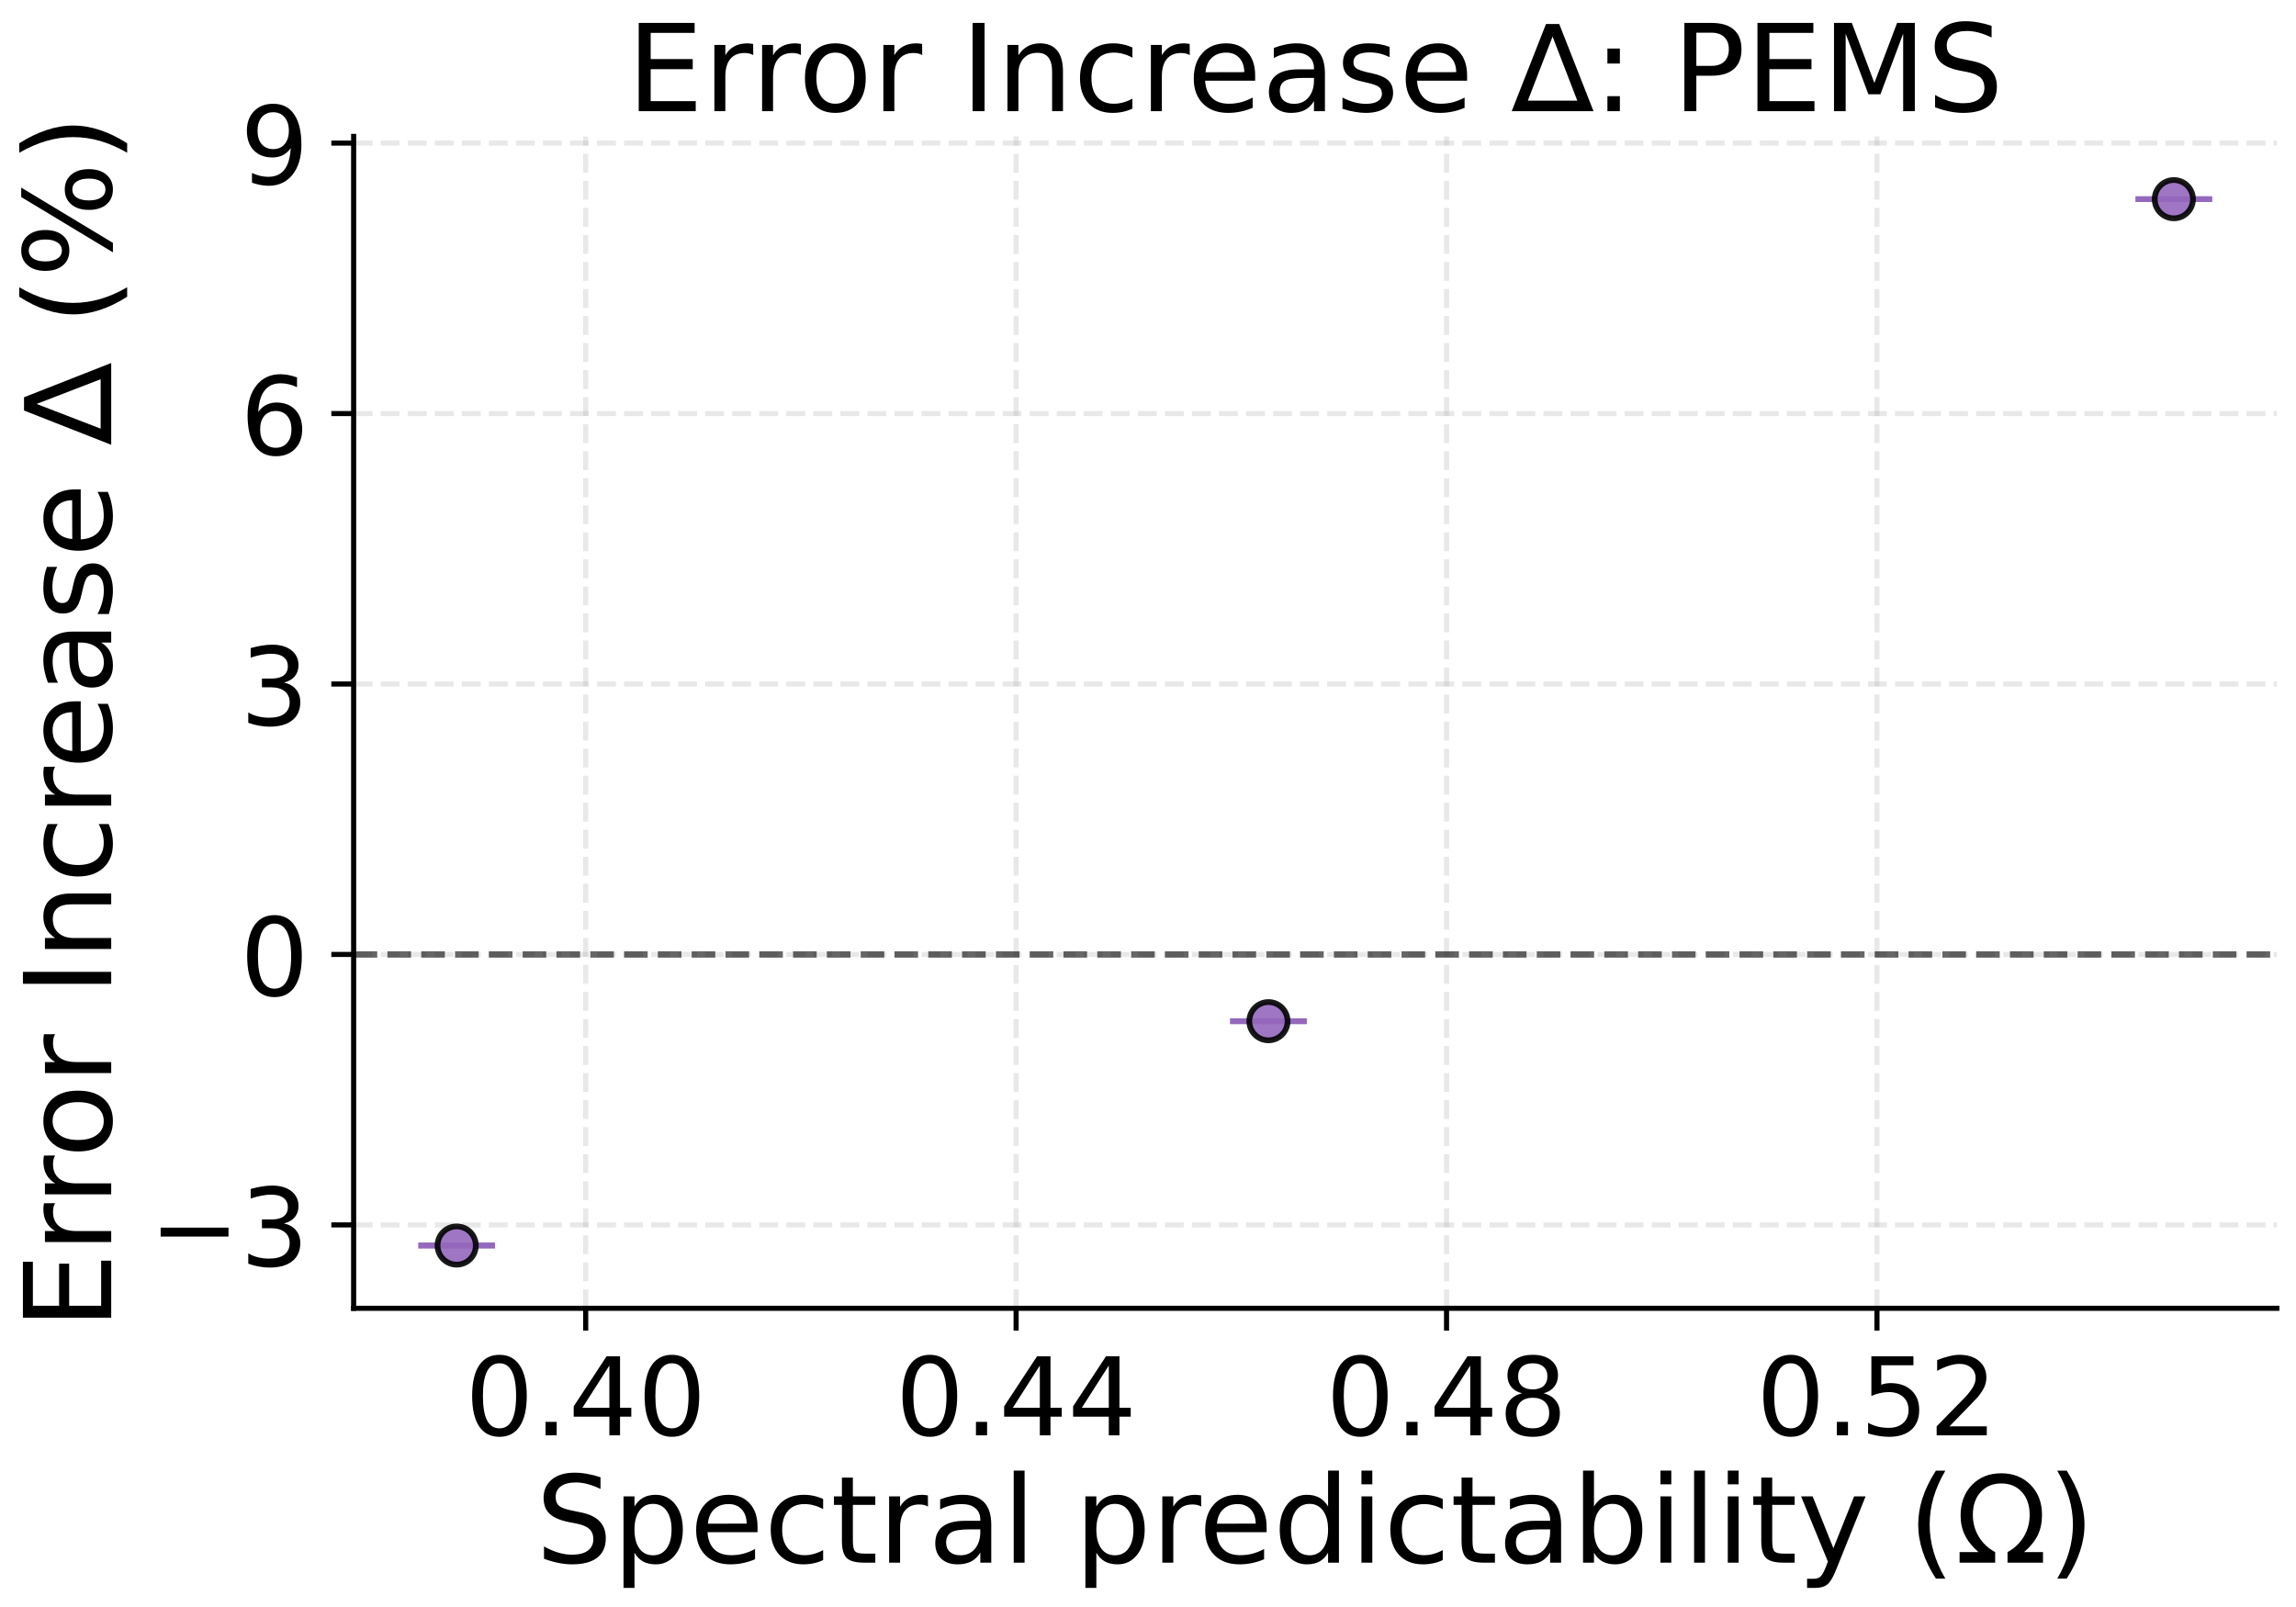
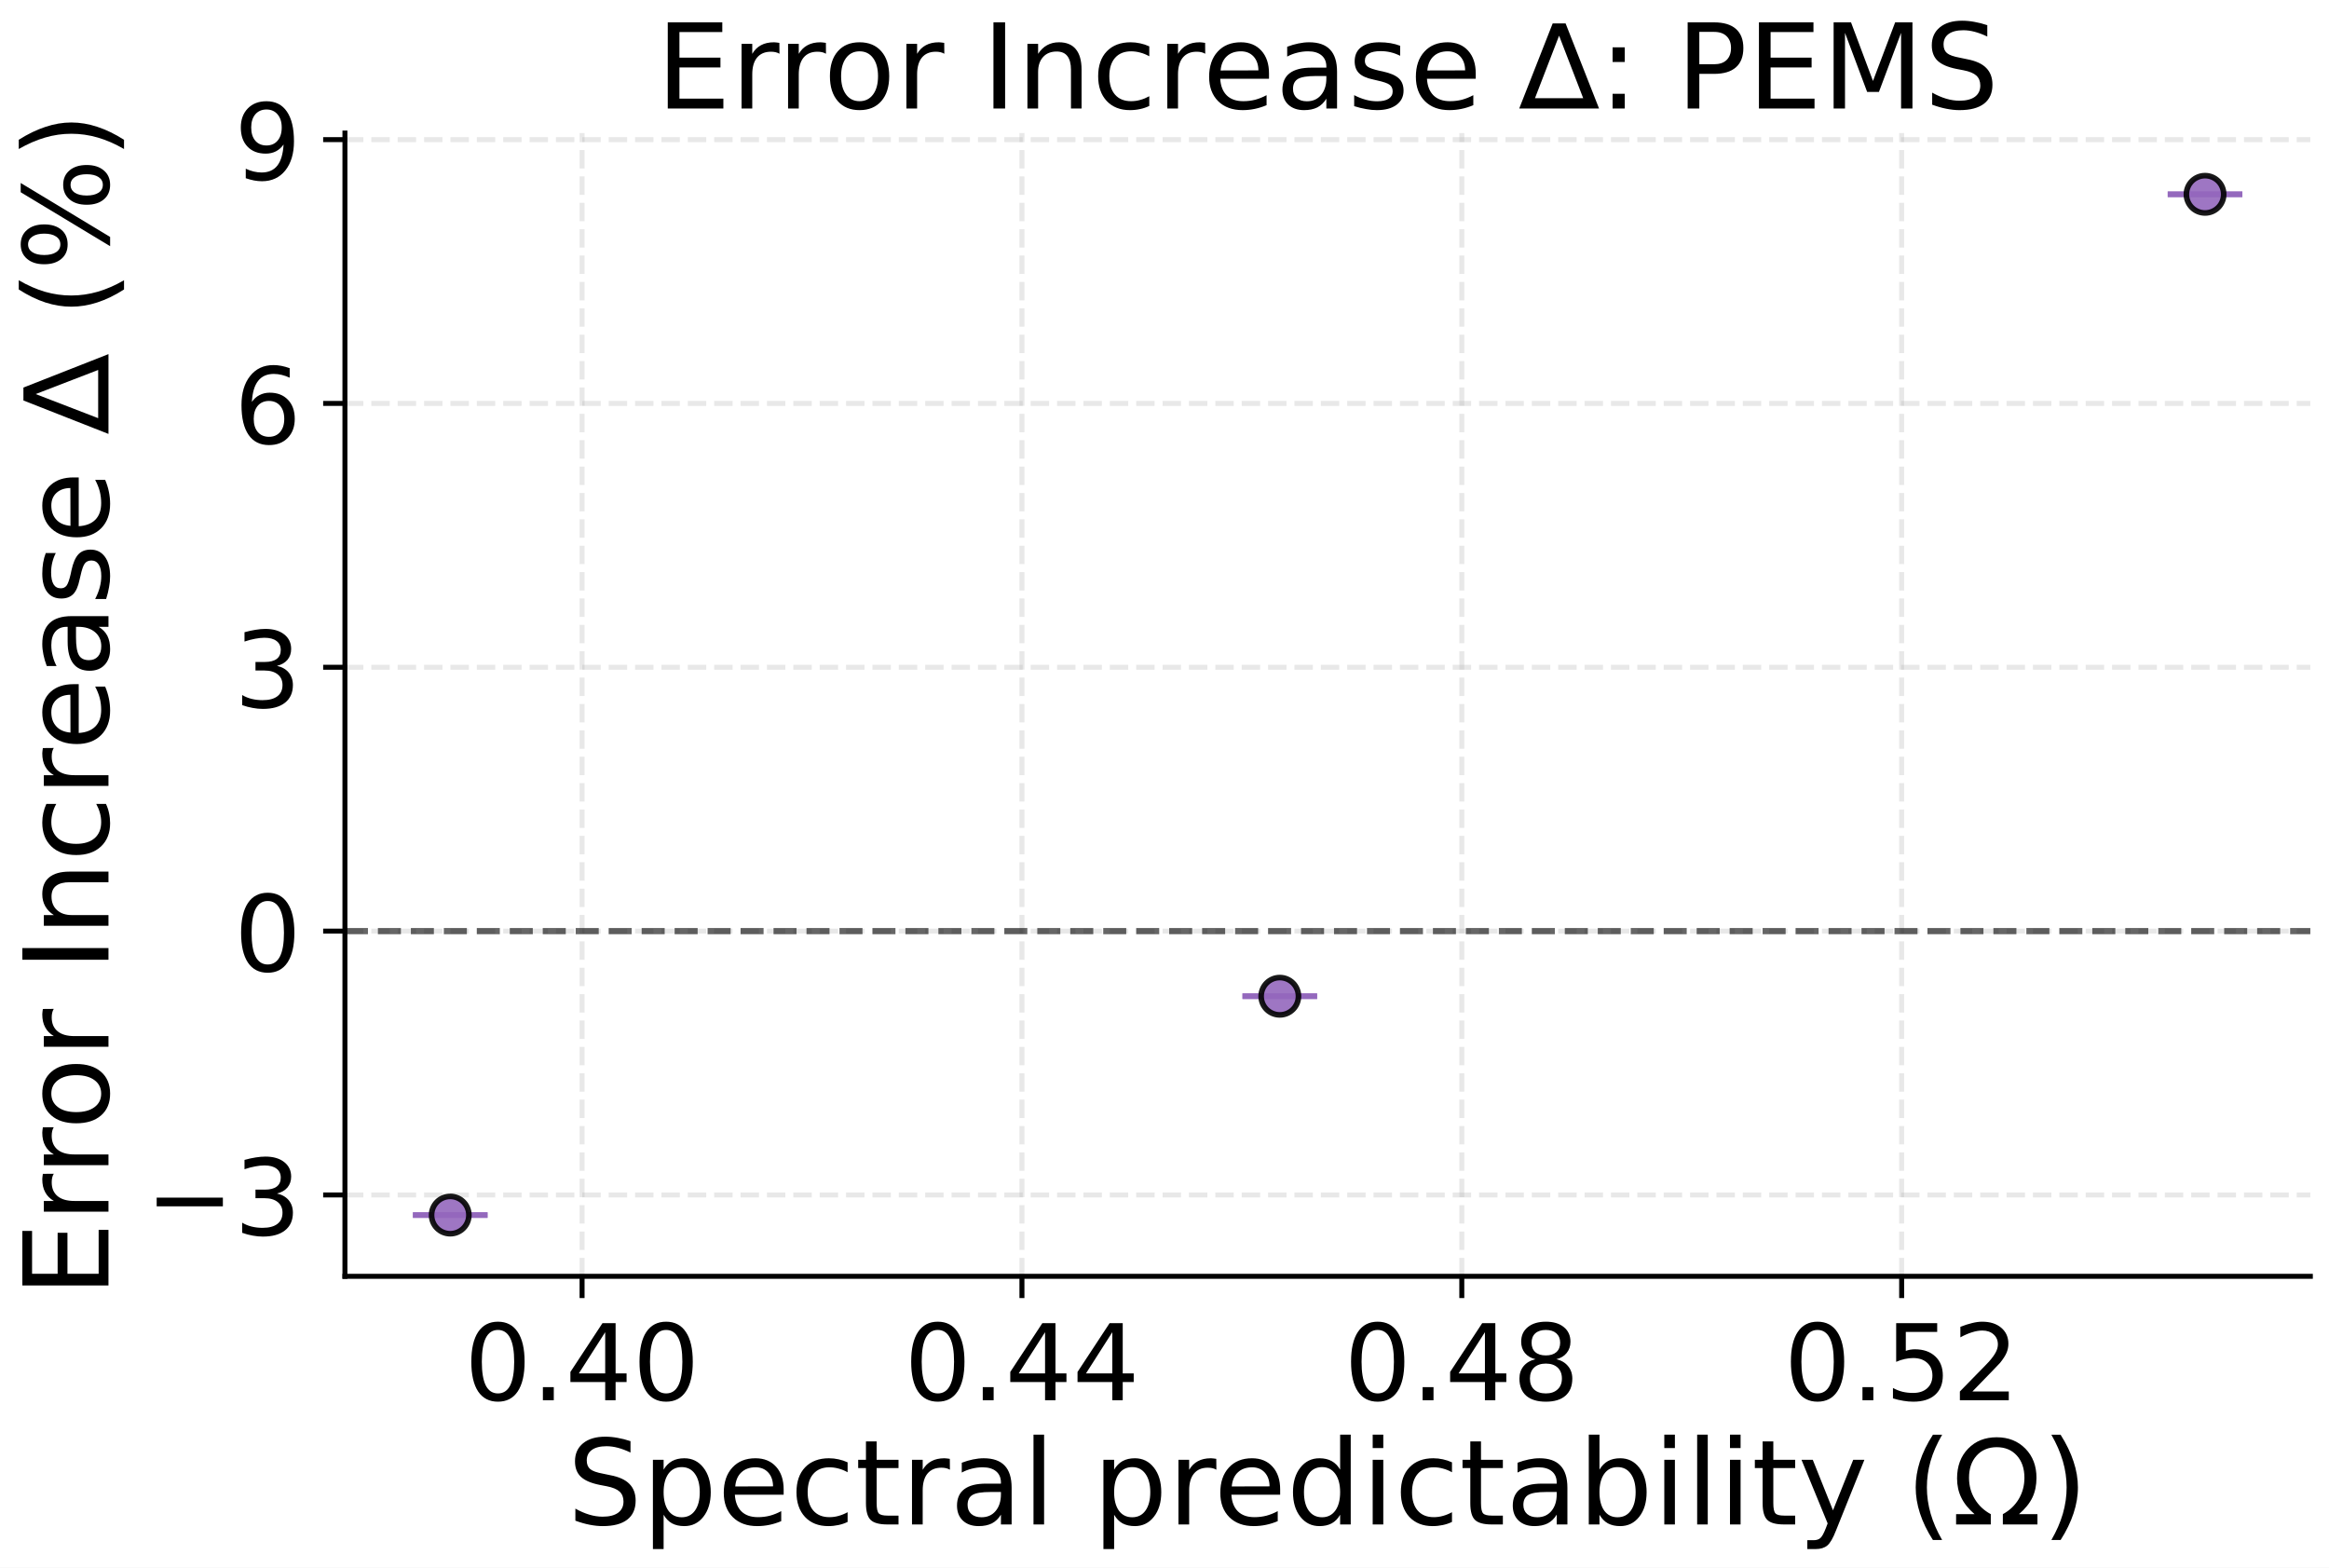
- <svg xmlns="http://www.w3.org/2000/svg" xmlns:xlink="http://www.w3.org/1999/xlink" width="360pt" height="252pt" viewBox="0 0 360 252" version="1.1">
+ <svg xmlns="http://www.w3.org/2000/svg" xmlns:xlink="http://www.w3.org/1999/xlink" width="374.4pt" height="252pt" viewBox="0 0 374.4 252" version="1.1">
  <defs>
    <style type="text/css">*{stroke-linejoin: round; stroke-linecap: butt}</style>
  </defs>
  <g id="figure_1">
    <g id="patch_1">
-       <path d="M 0 252  L 360 252  L 360 0  L 0 0  z " style="fill: #ffffff" />
+       <path d="M 0 252  L 374.4 252  L 374.4 0  L 0 0  z " style="fill: #ffffff" />
    </g>
    <g id="axes_1">
      <g id="patch_2">
-         <path d="M 55.45 205.159  L 357 205.159  L 357 21.389  L 55.45 21.389  z " style="fill: #ffffff" />
+         <path d="M 55.45 205.159  L 371.4 205.159  L 371.4 21.389  L 55.45 21.389  z " style="fill: #ffffff" />
      </g>
      <g id="matplotlib.axis_1">
        <g id="xtick_1">
          <g id="line2d_1">
-             <path d="M 91.834 205.159  L 91.834 21.389  " clip-path="url(#p65edd515eb)" style="fill: none; stroke-dasharray: 2.96,1.28; stroke-dashoffset: 0; stroke: #b0b0b0; stroke-opacity: 0.3; stroke-width: 0.8" />
+             <path d="M 93.572 205.159  L 93.572 21.389  " clip-path="url(#p9e931f33ae)" style="fill: none; stroke-dasharray: 2.96,1.28; stroke-dashoffset: 0; stroke: #b0b0b0; stroke-opacity: 0.3; stroke-width: 0.8" />
          </g>
          <g id="line2d_2">
            <defs>
-               <path id="m59f5cbcc54" d="M 0 0  L 0 3.5  " style="stroke: #000000; stroke-width: 0.8" />
+               <path id="m0a603ce852" d="M 0 0  L 0 3.5  " style="stroke: #000000; stroke-width: 0.8" />
            </defs>
            <g>
-               <use xlink:href="#m59f5cbcc54" x="91.834" y="205.159" style="stroke: #000000; stroke-width: 0.8" />
+               <use xlink:href="#m0a603ce852" x="93.572" y="205.159" style="stroke: #000000; stroke-width: 0.8" />
            </g>
          </g>
          <g id="text_1">
-             <text style="font: 17px 'DejaVu Sans', 'Bitstream Vera Sans', 'Computer Modern Sans Serif', 'Lucida Grande', 'Verdana', 'Geneva', 'Lucid', 'Arial', 'Helvetica', 'Avant Garde', sans-serif; text-anchor: middle" x="91.834" y="225.076" transform="rotate(-0 91.83414 225.0759)">0.40</text>
+             <text style="font: 17px 'DejaVu Sans', 'Bitstream Vera Sans', 'Computer Modern Sans Serif', 'Lucida Grande', 'Verdana', 'Geneva', 'Lucid', 'Arial', 'Helvetica', 'Avant Garde', sans-serif; text-anchor: middle" x="93.572" y="225.076" transform="rotate(-0 93.57158 225.0759)">0.40</text>
          </g>
        </g>
        <g id="xtick_2">
          <g id="line2d_3">
-             <path d="M 159.321 205.159  L 159.321 21.389  " clip-path="url(#p65edd515eb)" style="fill: none; stroke-dasharray: 2.96,1.28; stroke-dashoffset: 0; stroke: #b0b0b0; stroke-opacity: 0.3; stroke-width: 0.8" />
+             <path d="M 164.282 205.159  L 164.282 21.389  " clip-path="url(#p9e931f33ae)" style="fill: none; stroke-dasharray: 2.96,1.28; stroke-dashoffset: 0; stroke: #b0b0b0; stroke-opacity: 0.3; stroke-width: 0.8" />
          </g>
          <g id="line2d_4">
            <g>
-               <use xlink:href="#m59f5cbcc54" x="159.321" y="205.159" style="stroke: #000000; stroke-width: 0.8" />
+               <use xlink:href="#m0a603ce852" x="164.282" y="205.159" style="stroke: #000000; stroke-width: 0.8" />
            </g>
          </g>
          <g id="text_2">
-             <text style="font: 17px 'DejaVu Sans', 'Bitstream Vera Sans', 'Computer Modern Sans Serif', 'Lucida Grande', 'Verdana', 'Geneva', 'Lucid', 'Arial', 'Helvetica', 'Avant Garde', sans-serif; text-anchor: middle" x="159.321" y="225.076" transform="rotate(-0 159.3214 225.0759)">0.44</text>
+             <text style="font: 17px 'DejaVu Sans', 'Bitstream Vera Sans', 'Computer Modern Sans Serif', 'Lucida Grande', 'Verdana', 'Geneva', 'Lucid', 'Arial', 'Helvetica', 'Avant Garde', sans-serif; text-anchor: middle" x="164.282" y="225.076" transform="rotate(-0 164.2816 225.0759)">0.44</text>
          </g>
        </g>
        <g id="xtick_3">
          <g id="line2d_5">
-             <path d="M 226.809 205.159  L 226.809 21.389  " clip-path="url(#p65edd515eb)" style="fill: none; stroke-dasharray: 2.96,1.28; stroke-dashoffset: 0; stroke: #b0b0b0; stroke-opacity: 0.3; stroke-width: 0.8" />
+             <path d="M 234.992 205.159  L 234.992 21.389  " clip-path="url(#p9e931f33ae)" style="fill: none; stroke-dasharray: 2.96,1.28; stroke-dashoffset: 0; stroke: #b0b0b0; stroke-opacity: 0.3; stroke-width: 0.8" />
          </g>
          <g id="line2d_6">
            <g>
-               <use xlink:href="#m59f5cbcc54" x="226.809" y="205.159" style="stroke: #000000; stroke-width: 0.8" />
+               <use xlink:href="#m0a603ce852" x="234.992" y="205.159" style="stroke: #000000; stroke-width: 0.8" />
            </g>
          </g>
          <g id="text_3">
-             <text style="font: 17px 'DejaVu Sans', 'Bitstream Vera Sans', 'Computer Modern Sans Serif', 'Lucida Grande', 'Verdana', 'Geneva', 'Lucid', 'Arial', 'Helvetica', 'Avant Garde', sans-serif; text-anchor: middle" x="226.809" y="225.076" transform="rotate(-0 226.8087 225.0759)">0.48</text>
+             <text style="font: 17px 'DejaVu Sans', 'Bitstream Vera Sans', 'Computer Modern Sans Serif', 'Lucida Grande', 'Verdana', 'Geneva', 'Lucid', 'Arial', 'Helvetica', 'Avant Garde', sans-serif; text-anchor: middle" x="234.992" y="225.076" transform="rotate(-0 234.9916 225.0759)">0.48</text>
          </g>
        </g>
        <g id="xtick_4">
          <g id="line2d_7">
-             <path d="M 294.296 205.159  L 294.296 21.389  " clip-path="url(#p65edd515eb)" style="fill: none; stroke-dasharray: 2.96,1.28; stroke-dashoffset: 0; stroke: #b0b0b0; stroke-opacity: 0.3; stroke-width: 0.8" />
+             <path d="M 305.702 205.159  L 305.702 21.389  " clip-path="url(#p9e931f33ae)" style="fill: none; stroke-dasharray: 2.96,1.28; stroke-dashoffset: 0; stroke: #b0b0b0; stroke-opacity: 0.3; stroke-width: 0.8" />
          </g>
          <g id="line2d_8">
            <g>
-               <use xlink:href="#m59f5cbcc54" x="294.296" y="205.159" style="stroke: #000000; stroke-width: 0.8" />
+               <use xlink:href="#m0a603ce852" x="305.702" y="205.159" style="stroke: #000000; stroke-width: 0.8" />
            </g>
          </g>
          <g id="text_4">
-             <text style="font: 17px 'DejaVu Sans', 'Bitstream Vera Sans', 'Computer Modern Sans Serif', 'Lucida Grande', 'Verdana', 'Geneva', 'Lucid', 'Arial', 'Helvetica', 'Avant Garde', sans-serif; text-anchor: middle" x="294.296" y="225.076" transform="rotate(-0 294.296 225.0759)">0.52</text>
+             <text style="font: 17px 'DejaVu Sans', 'Bitstream Vera Sans', 'Computer Modern Sans Serif', 'Lucida Grande', 'Verdana', 'Geneva', 'Lucid', 'Arial', 'Helvetica', 'Avant Garde', sans-serif; text-anchor: middle" x="305.702" y="225.076" transform="rotate(-0 305.7017 225.0759)">0.52</text>
          </g>
        </g>
        <g id="text_5">
-           <text style="font: 19px 'DejaVu Sans', 'Bitstream Vera Sans', 'Computer Modern Sans Serif', 'Lucida Grande', 'Verdana', 'Geneva', 'Lucid', 'Arial', 'Helvetica', 'Avant Garde', sans-serif; text-anchor: middle" x="206.225" y="245.048" transform="rotate(-0 206.2251 245.0484)">Spectral predictability (Ω)</text>
+           <text style="font: 19px 'DejaVu Sans', 'Bitstream Vera Sans', 'Computer Modern Sans Serif', 'Lucida Grande', 'Verdana', 'Geneva', 'Lucid', 'Arial', 'Helvetica', 'Avant Garde', sans-serif; text-anchor: middle" x="213.425" y="245.048" transform="rotate(-0 213.4251 245.0484)">Spectral predictability (Ω)</text>
        </g>
      </g>
      <g id="matplotlib.axis_2">
        <g id="ytick_1">
          <g id="line2d_9">
-             <path d="M 55.45 192.079  L 357 192.079  " clip-path="url(#p65edd515eb)" style="fill: none; stroke-dasharray: 2.96,1.28; stroke-dashoffset: 0; stroke: #b0b0b0; stroke-opacity: 0.3; stroke-width: 0.8" />
+             <path d="M 55.45 192.079  L 371.4 192.079  " clip-path="url(#p9e931f33ae)" style="fill: none; stroke-dasharray: 2.96,1.28; stroke-dashoffset: 0; stroke: #b0b0b0; stroke-opacity: 0.3; stroke-width: 0.8" />
          </g>
          <g id="line2d_10">
            <defs>
-               <path id="m03439b1b08" d="M 0 0  L -3.5 0  " style="stroke: #000000; stroke-width: 0.8" />
+               <path id="m54799b75be" d="M 0 0  L -3.5 0  " style="stroke: #000000; stroke-width: 0.8" />
            </defs>
            <g>
-               <use xlink:href="#m03439b1b08" x="55.45" y="192.079" style="stroke: #000000; stroke-width: 0.8" />
+               <use xlink:href="#m54799b75be" x="55.45" y="192.079" style="stroke: #000000; stroke-width: 0.8" />
            </g>
          </g>
          <g id="text_6">
            <text style="font: 17px 'DejaVu Sans', 'Bitstream Vera Sans', 'Computer Modern Sans Serif', 'Lucida Grande', 'Verdana', 'Geneva', 'Lucid', 'Arial', 'Helvetica', 'Avant Garde', sans-serif; text-anchor: end" x="48.45" y="198.538" transform="rotate(-0 48.4504 198.5378)">−3</text>
          </g>
        </g>
        <g id="ytick_2">
          <g id="line2d_11">
-             <path d="M 55.45 149.67  L 357 149.67  " clip-path="url(#p65edd515eb)" style="fill: none; stroke-dasharray: 2.96,1.28; stroke-dashoffset: 0; stroke: #b0b0b0; stroke-opacity: 0.3; stroke-width: 0.8" />
+             <path d="M 55.45 149.67  L 371.4 149.67  " clip-path="url(#p9e931f33ae)" style="fill: none; stroke-dasharray: 2.96,1.28; stroke-dashoffset: 0; stroke: #b0b0b0; stroke-opacity: 0.3; stroke-width: 0.8" />
          </g>
          <g id="line2d_12">
            <g>
-               <use xlink:href="#m03439b1b08" x="55.45" y="149.67" style="stroke: #000000; stroke-width: 0.8" />
+               <use xlink:href="#m54799b75be" x="55.45" y="149.67" style="stroke: #000000; stroke-width: 0.8" />
            </g>
          </g>
          <g id="text_7">
            <text style="font: 17px 'DejaVu Sans', 'Bitstream Vera Sans', 'Computer Modern Sans Serif', 'Lucida Grande', 'Verdana', 'Geneva', 'Lucid', 'Arial', 'Helvetica', 'Avant Garde', sans-serif; text-anchor: end" x="48.45" y="156.128" transform="rotate(-0 48.4504 156.1282)">0</text>
          </g>
        </g>
        <g id="ytick_3">
          <g id="line2d_13">
-             <path d="M 55.45 107.26  L 357 107.26  " clip-path="url(#p65edd515eb)" style="fill: none; stroke-dasharray: 2.96,1.28; stroke-dashoffset: 0; stroke: #b0b0b0; stroke-opacity: 0.3; stroke-width: 0.8" />
+             <path d="M 55.45 107.26  L 371.4 107.26  " clip-path="url(#p9e931f33ae)" style="fill: none; stroke-dasharray: 2.96,1.28; stroke-dashoffset: 0; stroke: #b0b0b0; stroke-opacity: 0.3; stroke-width: 0.8" />
          </g>
          <g id="line2d_14">
            <g>
-               <use xlink:href="#m03439b1b08" x="55.45" y="107.26" style="stroke: #000000; stroke-width: 0.8" />
+               <use xlink:href="#m54799b75be" x="55.45" y="107.26" style="stroke: #000000; stroke-width: 0.8" />
            </g>
          </g>
          <g id="text_8">
            <text style="font: 17px 'DejaVu Sans', 'Bitstream Vera Sans', 'Computer Modern Sans Serif', 'Lucida Grande', 'Verdana', 'Geneva', 'Lucid', 'Arial', 'Helvetica', 'Avant Garde', sans-serif; text-anchor: end" x="48.45" y="113.719" transform="rotate(-0 48.4504 113.7185)">3</text>
          </g>
        </g>
        <g id="ytick_4">
          <g id="line2d_15">
-             <path d="M 55.45 64.85  L 357 64.85  " clip-path="url(#p65edd515eb)" style="fill: none; stroke-dasharray: 2.96,1.28; stroke-dashoffset: 0; stroke: #b0b0b0; stroke-opacity: 0.3; stroke-width: 0.8" />
+             <path d="M 55.45 64.85  L 371.4 64.85  " clip-path="url(#p9e931f33ae)" style="fill: none; stroke-dasharray: 2.96,1.28; stroke-dashoffset: 0; stroke: #b0b0b0; stroke-opacity: 0.3; stroke-width: 0.8" />
          </g>
          <g id="line2d_16">
            <g>
-               <use xlink:href="#m03439b1b08" x="55.45" y="64.85" style="stroke: #000000; stroke-width: 0.8" />
+               <use xlink:href="#m54799b75be" x="55.45" y="64.85" style="stroke: #000000; stroke-width: 0.8" />
            </g>
          </g>
          <g id="text_9">
            <text style="font: 17px 'DejaVu Sans', 'Bitstream Vera Sans', 'Computer Modern Sans Serif', 'Lucida Grande', 'Verdana', 'Geneva', 'Lucid', 'Arial', 'Helvetica', 'Avant Garde', sans-serif; text-anchor: end" x="48.45" y="71.309" transform="rotate(-0 48.4504 71.30888)">6</text>
          </g>
        </g>
        <g id="ytick_5">
          <g id="line2d_17">
-             <path d="M 55.45 22.441  L 357 22.441  " clip-path="url(#p65edd515eb)" style="fill: none; stroke-dasharray: 2.96,1.28; stroke-dashoffset: 0; stroke: #b0b0b0; stroke-opacity: 0.3; stroke-width: 0.8" />
+             <path d="M 55.45 22.441  L 371.4 22.441  " clip-path="url(#p9e931f33ae)" style="fill: none; stroke-dasharray: 2.96,1.28; stroke-dashoffset: 0; stroke: #b0b0b0; stroke-opacity: 0.3; stroke-width: 0.8" />
          </g>
          <g id="line2d_18">
            <g>
-               <use xlink:href="#m03439b1b08" x="55.45" y="22.441" style="stroke: #000000; stroke-width: 0.8" />
+               <use xlink:href="#m54799b75be" x="55.45" y="22.441" style="stroke: #000000; stroke-width: 0.8" />
            </g>
          </g>
          <g id="text_10">
            <text style="font: 17px 'DejaVu Sans', 'Bitstream Vera Sans', 'Computer Modern Sans Serif', 'Lucida Grande', 'Verdana', 'Geneva', 'Lucid', 'Arial', 'Helvetica', 'Avant Garde', sans-serif; text-anchor: end" x="48.45" y="28.899" transform="rotate(-0 48.4504 28.89923)">9</text>
          </g>
        </g>
        <g id="text_11">
          <text style="font: 19px 'DejaVu Sans', 'Bitstream Vera Sans', 'Computer Modern Sans Serif', 'Lucida Grande', 'Verdana', 'Geneva', 'Lucid', 'Arial', 'Helvetica', 'Avant Garde', sans-serif; text-anchor: middle" x="17.437" y="113.274" transform="rotate(-90 17.43727 113.2736)">Error Increase ∆ (%)</text>
        </g>
      </g>
      <g id="line2d_19">
-         <path d="M 55.45 149.67  L 357 149.67  " clip-path="url(#p65edd515eb)" style="fill: none; stroke-dasharray: 3.7,1.6; stroke-dashoffset: 0; stroke: #000000; stroke-opacity: 0.6" />
+         <path d="M 55.45 149.67  L 371.4 149.67  " clip-path="url(#p9e931f33ae)" style="fill: none; stroke-dasharray: 3.7,1.6; stroke-dashoffset: 0; stroke: #000000; stroke-opacity: 0.6" />
      </g>
      <g id="patch_3">
        <path d="M 55.45 205.159  L 55.45 21.389  " style="fill: none; stroke: #000000; stroke-width: 0.8; stroke-linejoin: miter; stroke-linecap: square" />
      </g>
      <g id="patch_4">
-         <path d="M 55.45 205.159  L 357 205.159  " style="fill: none; stroke: #000000; stroke-width: 0.8; stroke-linejoin: miter; stroke-linecap: square" />
+         <path d="M 55.45 205.159  L 371.4 205.159  " style="fill: none; stroke: #000000; stroke-width: 0.8; stroke-linejoin: miter; stroke-linecap: square" />
      </g>
      <g id="LineCollection_1">
-         <path d="M 71.605 195.314  L 71.605 195.314  " clip-path="url(#p65edd515eb)" style="fill: none; stroke: #9467bd; stroke-opacity: 0.9; stroke-width: 3.75" />
+         <path d="M 72.376 195.314  L 72.376 195.314  " clip-path="url(#p9e931f33ae)" style="fill: none; stroke: #9467bd; stroke-opacity: 0.9; stroke-width: 3.75" />
      </g>
      <g id="line2d_20">
        <defs>
-           <path id="m6fea7c3343" d="M 6 0  L -6 -0  " style="stroke: #9467bd; stroke-opacity: 0.9; stroke-width: 0.9" />
+           <path id="mae2814821d" d="M 6 0  L -6 -0  " style="stroke: #9467bd; stroke-opacity: 0.9; stroke-width: 0.9" />
        </defs>
-         <g clip-path="url(#p65edd515eb)">
-           <use xlink:href="#m6fea7c3343" x="71.605" y="195.314" style="fill: #9467bd; fill-opacity: 0.9; stroke: #9467bd; stroke-opacity: 0.9; stroke-width: 0.9" />
+         <g clip-path="url(#p9e931f33ae)">
+           <use xlink:href="#mae2814821d" x="72.376" y="195.314" style="fill: #9467bd; fill-opacity: 0.9; stroke: #9467bd; stroke-opacity: 0.9; stroke-width: 0.9" />
        </g>
      </g>
      <g id="line2d_21">
-         <g clip-path="url(#p65edd515eb)">
-           <use xlink:href="#m6fea7c3343" x="71.605" y="195.314" style="fill: #9467bd; fill-opacity: 0.9; stroke: #9467bd; stroke-opacity: 0.9; stroke-width: 0.9" />
+         <g clip-path="url(#p9e931f33ae)">
+           <use xlink:href="#mae2814821d" x="72.376" y="195.314" style="fill: #9467bd; fill-opacity: 0.9; stroke: #9467bd; stroke-opacity: 0.9; stroke-width: 0.9" />
        </g>
      </g>
      <g id="LineCollection_2">
-         <path d="M 198.886 160.136  L 198.886 160.136  " clip-path="url(#p65edd515eb)" style="fill: none; stroke: #9467bd; stroke-opacity: 0.9; stroke-width: 3.75" />
+         <path d="M 205.735 160.136  L 205.735 160.136  " clip-path="url(#p9e931f33ae)" style="fill: none; stroke: #9467bd; stroke-opacity: 0.9; stroke-width: 3.75" />
      </g>
      <g id="line2d_22">
-         <g clip-path="url(#p65edd515eb)">
-           <use xlink:href="#m6fea7c3343" x="198.886" y="160.136" style="fill: #9467bd; fill-opacity: 0.9; stroke: #9467bd; stroke-opacity: 0.9; stroke-width: 0.9" />
+         <g clip-path="url(#p9e931f33ae)">
+           <use xlink:href="#mae2814821d" x="205.735" y="160.136" style="fill: #9467bd; fill-opacity: 0.9; stroke: #9467bd; stroke-opacity: 0.9; stroke-width: 0.9" />
        </g>
      </g>
      <g id="line2d_23">
-         <g clip-path="url(#p65edd515eb)">
-           <use xlink:href="#m6fea7c3343" x="198.886" y="160.136" style="fill: #9467bd; fill-opacity: 0.9; stroke: #9467bd; stroke-opacity: 0.9; stroke-width: 0.9" />
+         <g clip-path="url(#p9e931f33ae)">
+           <use xlink:href="#mae2814821d" x="205.735" y="160.136" style="fill: #9467bd; fill-opacity: 0.9; stroke: #9467bd; stroke-opacity: 0.9; stroke-width: 0.9" />
        </g>
      </g>
      <g id="LineCollection_3">
-         <path d="M 340.845 31.233  L 340.845 31.233  " clip-path="url(#p65edd515eb)" style="fill: none; stroke: #9467bd; stroke-opacity: 0.9; stroke-width: 3.75" />
+         <path d="M 354.474 31.233  L 354.474 31.233  " clip-path="url(#p9e931f33ae)" style="fill: none; stroke: #9467bd; stroke-opacity: 0.9; stroke-width: 3.75" />
      </g>
      <g id="line2d_24">
-         <g clip-path="url(#p65edd515eb)">
-           <use xlink:href="#m6fea7c3343" x="340.845" y="31.233" style="fill: #9467bd; fill-opacity: 0.9; stroke: #9467bd; stroke-opacity: 0.9; stroke-width: 0.9" />
+         <g clip-path="url(#p9e931f33ae)">
+           <use xlink:href="#mae2814821d" x="354.474" y="31.233" style="fill: #9467bd; fill-opacity: 0.9; stroke: #9467bd; stroke-opacity: 0.9; stroke-width: 0.9" />
        </g>
      </g>
      <g id="line2d_25">
-         <g clip-path="url(#p65edd515eb)">
-           <use xlink:href="#m6fea7c3343" x="340.845" y="31.233" style="fill: #9467bd; fill-opacity: 0.9; stroke: #9467bd; stroke-opacity: 0.9; stroke-width: 0.9" />
+         <g clip-path="url(#p9e931f33ae)">
+           <use xlink:href="#mae2814821d" x="354.474" y="31.233" style="fill: #9467bd; fill-opacity: 0.9; stroke: #9467bd; stroke-opacity: 0.9; stroke-width: 0.9" />
        </g>
      </g>
      <g id="text_12">
-         <text style="font: 19px 'DejaVu Sans', 'Bitstream Vera Sans', 'Computer Modern Sans Serif', 'Lucida Grande', 'Verdana', 'Geneva', 'Lucid', 'Arial', 'Helvetica', 'Avant Garde', sans-serif; text-anchor: middle" x="206.225" y="17.437" transform="rotate(-0 206.2251 17.43727)">Error Increase ∆: PEMS</text>
+         <text style="font: 19px 'DejaVu Sans', 'Bitstream Vera Sans', 'Computer Modern Sans Serif', 'Lucida Grande', 'Verdana', 'Geneva', 'Lucid', 'Arial', 'Helvetica', 'Avant Garde', sans-serif; text-anchor: middle" x="213.425" y="17.437" transform="rotate(-0 213.4251 17.43727)">Error Increase ∆: PEMS</text>
      </g>
      <g id="line2d_26">
        <defs>
-           <path id="md018181078" d="M 0 3  C 0.796 3 1.559 2.684 2.121 2.121  C 2.684 1.559 3 0.796 3 0  C 3 -0.796 2.684 -1.559 2.121 -2.121  C 1.559 -2.684 0.796 -3 0 -3  C -0.796 -3 -1.559 -2.684 -2.121 -2.121  C -2.684 -1.559 -3 -0.796 -3 0  C -3 0.796 -2.684 1.559 -2.121 2.121  C -1.559 2.684 -0.796 3 0 3  z " style="stroke: #000000; stroke-opacity: 0.9; stroke-width: 0.9" />
+           <path id="m0042e92d47" d="M 0 3  C 0.796 3 1.559 2.684 2.121 2.121  C 2.684 1.559 3 0.796 3 0  C 3 -0.796 2.684 -1.559 2.121 -2.121  C 1.559 -2.684 0.796 -3 0 -3  C -0.796 -3 -1.559 -2.684 -2.121 -2.121  C -2.684 -1.559 -3 -0.796 -3 0  C -3 0.796 -2.684 1.559 -2.121 2.121  C -1.559 2.684 -0.796 3 0 3  z " style="stroke: #000000; stroke-opacity: 0.9; stroke-width: 0.9" />
        </defs>
-         <g clip-path="url(#p65edd515eb)">
-           <use xlink:href="#md018181078" x="71.605" y="195.314" style="fill: #9467bd; fill-opacity: 0.9; stroke: #000000; stroke-opacity: 0.9; stroke-width: 0.9" />
+         <g clip-path="url(#p9e931f33ae)">
+           <use xlink:href="#m0042e92d47" x="72.376" y="195.314" style="fill: #9467bd; fill-opacity: 0.9; stroke: #000000; stroke-opacity: 0.9; stroke-width: 0.9" />
        </g>
      </g>
      <g id="line2d_27">
-         <g clip-path="url(#p65edd515eb)">
-           <use xlink:href="#md018181078" x="198.886" y="160.136" style="fill: #9467bd; fill-opacity: 0.9; stroke: #000000; stroke-opacity: 0.9; stroke-width: 0.9" />
+         <g clip-path="url(#p9e931f33ae)">
+           <use xlink:href="#m0042e92d47" x="205.735" y="160.136" style="fill: #9467bd; fill-opacity: 0.9; stroke: #000000; stroke-opacity: 0.9; stroke-width: 0.9" />
        </g>
      </g>
      <g id="line2d_28">
-         <g clip-path="url(#p65edd515eb)">
-           <use xlink:href="#md018181078" x="340.845" y="31.233" style="fill: #9467bd; fill-opacity: 0.9; stroke: #000000; stroke-opacity: 0.9; stroke-width: 0.9" />
+         <g clip-path="url(#p9e931f33ae)">
+           <use xlink:href="#m0042e92d47" x="354.474" y="31.233" style="fill: #9467bd; fill-opacity: 0.9; stroke: #000000; stroke-opacity: 0.9; stroke-width: 0.9" />
        </g>
      </g>
    </g>
  </g>
  <defs>
-     <clipPath id="p65edd515eb">
-       <rect x="55.45" y="21.389" width="301.549" height="183.77" />
+     <clipPath id="p9e931f33ae">
+       <rect x="55.45" y="21.389" width="315.949" height="183.77" />
    </clipPath>
  </defs>
</svg>
